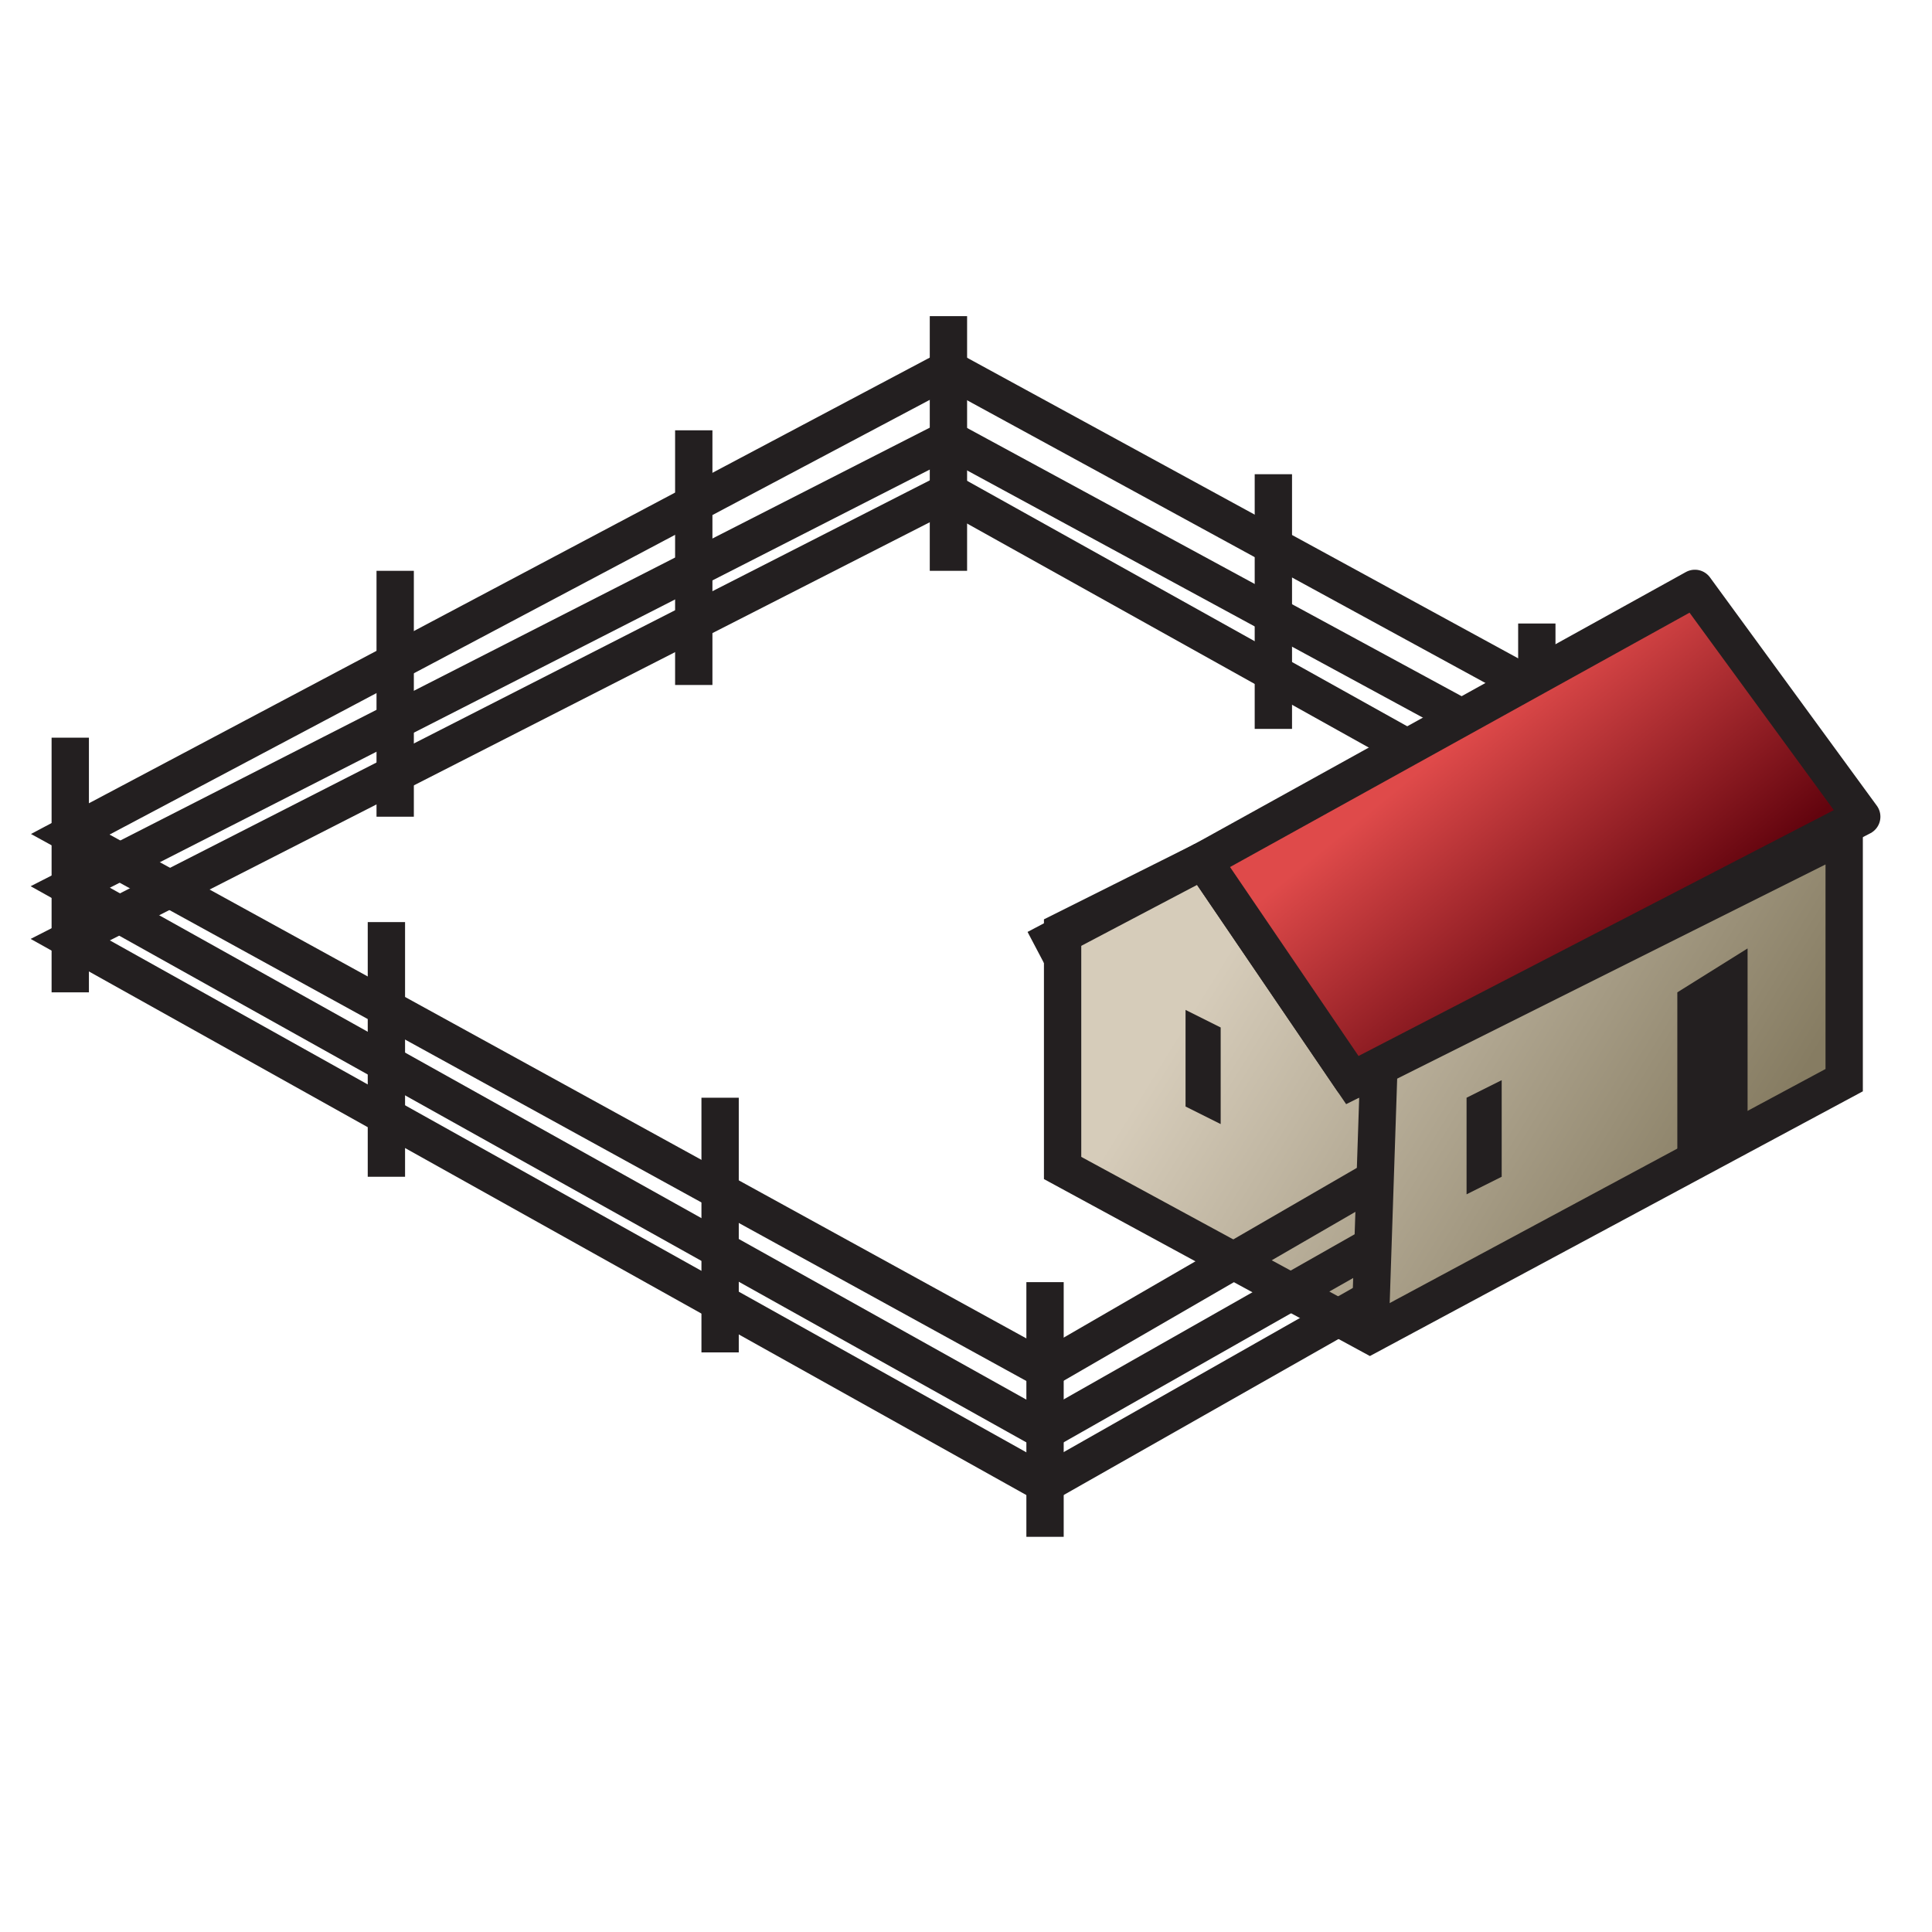
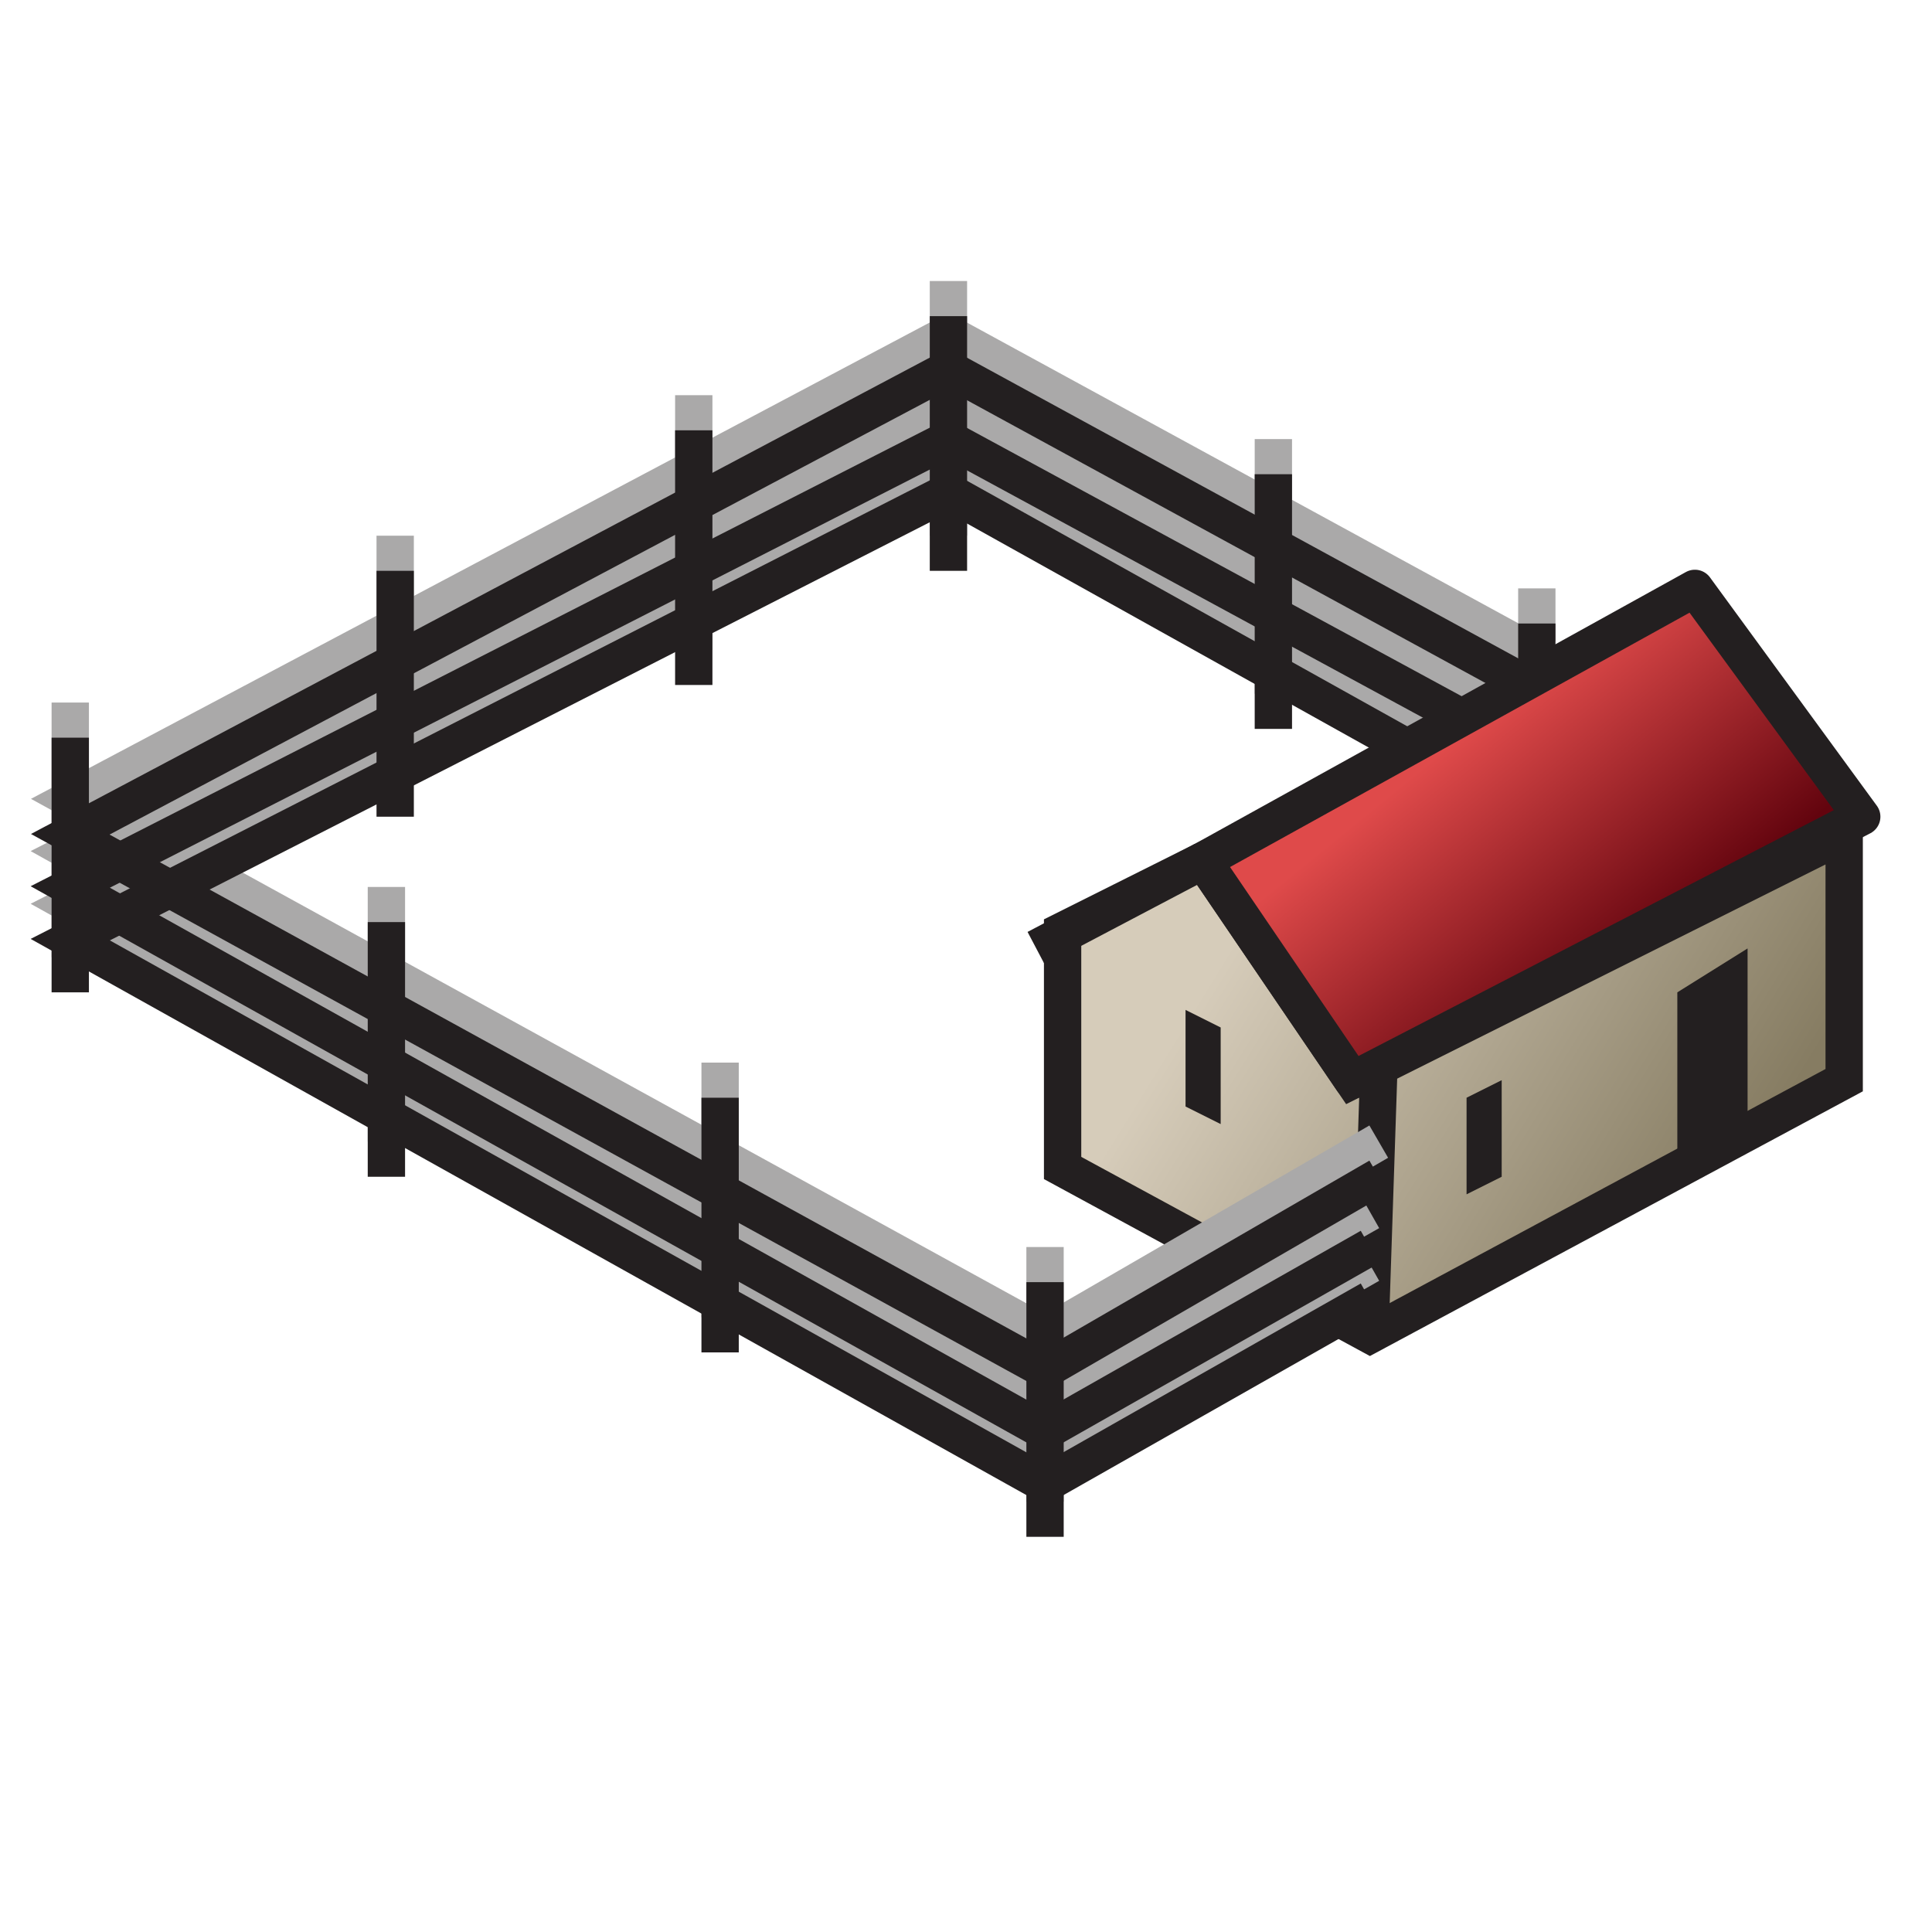
<svg xmlns="http://www.w3.org/2000/svg" version="1.1" id="Calque_1" x="0px" y="0px" viewBox="0 0 22 22" style="enable-background:new 0 0 22 22;" xml:space="preserve">
  <style type="text/css">
	.st0{fill:url(#SVGID_1_);stroke:#231F20;stroke-width:0.425;stroke-miterlimit:10;}
	.st1{fill:none;stroke:#231F20;stroke-width:0.425;stroke-miterlimit:10;}
	.st2{fill:#231F20;}
- 	.st3{fill:url(#SVGID_2_);stroke:#231F20;stroke-width:0.425;stroke-linecap:round;stroke-linejoin:round;}
+ 	.st3{fill:none;stroke:#AAA9A9;stroke-width:0.425;stroke-miterlimit:10;}
+ 	.st4{fill:url(#SVGID_2_);stroke:#231F20;stroke-width:0.425;stroke-linecap:round;stroke-linejoin:round;}
</style>
  <g>
    <g>
-       <linearGradient id="SVGID_1_" gradientUnits="userSpaceOnUse" x1="14.433" y1="10.089" x2="19.809" y2="13.403">
+       <linearGradient id="SVGID_1_" gradientUnits="userSpaceOnUse" x1="14.43" y1="13.907" x2="19.806" y2="10.593" gradientTransform="matrix(1 0 0 -1 0 24)">
        <stop offset="0" style="stop-color:#D6CCBA" />
        <stop offset="1" style="stop-color:#867C62" />
      </linearGradient>
      <polygon class="st0" points="12.1,13.3 15.6,15.2 21,12.3 21,9.5 15.4,12.3 13.7,9.8 12.1,10.6   " />
      <line class="st1" x1="13.7" y1="9.8" x2="11.8" y2="10.8" />
      <line class="st1" x1="15.7" y1="12.2" x2="15.6" y2="15.2" />
    </g>
    <polygon class="st2" points="13.9,12.8 13.5,12.6 13.5,11.5 13.9,11.7  " />
    <polygon class="st2" points="16.7,13.6 17.1,13.4 17.1,12.3 16.7,12.5  " />
    <polygon class="st2" points="19.1,13.3 19.9,12.8 19.9,10.8 19.1,11.3  " />
+     <g>
+       <line class="st3" x1="11.9" y1="17.1" x2="11.9" y2="14.2" />
+       <line class="st3" x1="8.2" y1="15" x2="8.2" y2="12.1" />
+       <line class="st3" x1="4.4" y1="13" x2="4.4" y2="10.1" />
+       <line class="st3" x1="0.8" y1="10.9" x2="0.8" y2="8" />
+       <line class="st3" x1="4.5" y1="8.9" x2="4.5" y2="6.1" />
+       <line class="st3" x1="7.9" y1="7.4" x2="7.9" y2="4.5" />
+       <line class="st3" x1="10.8" y1="6.1" x2="10.8" y2="3.2" />
+       <line class="st3" x1="14.5" y1="7.9" x2="14.5" y2="5" />
+       <polyline class="st3" points="17.1,8 10.8,4.6 0.8,9.7 11.9,15.9 15.6,13.8   " />
+       <polyline class="st3" points="17.4,7.4 10.8,3.8 0.8,9.1 11.9,15.2 15.7,13   " />
+       <line class="st3" x1="17.5" y1="6.7" x2="17.5" y2="7.3" />
+       <polyline class="st3" points="15.6,14.4 11.9,16.5 0.8,10.3 10.8,5.2 16.4,8.3   " />
+     </g>
    <g>
      <line class="st1" x1="11.9" y1="17.5" x2="11.9" y2="14.6" />
      <line class="st1" x1="8.2" y1="15.4" x2="8.2" y2="12.5" />
      <line class="st1" x1="4.4" y1="13.4" x2="4.4" y2="10.5" />
      <line class="st1" x1="0.8" y1="11.3" x2="0.8" y2="8.4" />
      <line class="st1" x1="4.5" y1="9.3" x2="4.5" y2="6.5" />
      <line class="st1" x1="7.9" y1="7.8" x2="7.9" y2="4.9" />
      <line class="st1" x1="10.8" y1="6.5" x2="10.8" y2="3.6" />
      <line class="st1" x1="14.5" y1="8.3" x2="14.5" y2="5.4" />
      <polyline class="st1" points="16.7,8.2 10.8,5 0.8,10.1 11.9,16.3 15.6,14.2   " />
      <polyline class="st1" points="17.4,7.8 10.8,4.2 0.8,9.5 11.9,15.6 15.7,13.4   " />
      <line class="st1" x1="17.5" y1="7.1" x2="17.5" y2="7.7" />
      <polyline class="st1" points="15.6,14.8 11.9,16.9 0.8,10.7 10.8,5.6 16,8.5   " />
    </g>
-     <linearGradient id="SVGID_2_" gradientUnits="userSpaceOnUse" x1="16.51" y1="8.488" x2="18.569" y2="11.019">
+     <linearGradient id="SVGID_2_" gradientUnits="userSpaceOnUse" x1="16.52" y1="15.52" x2="18.579" y2="12.989" gradientTransform="matrix(1 0 0 -1 0 24)">
      <stop offset="0" style="stop-color:#DF4A4A" />
      <stop offset="1" style="stop-color:#63040E" />
    </linearGradient>
-     <polygon class="st3" points="13.7,9.8 15.4,12.3 21.2,9.3 19.3,6.7  " />
+     <polygon class="st4" points="13.7,9.8 15.4,12.3 21.2,9.3 19.3,6.7  " />
  </g>
</svg>
